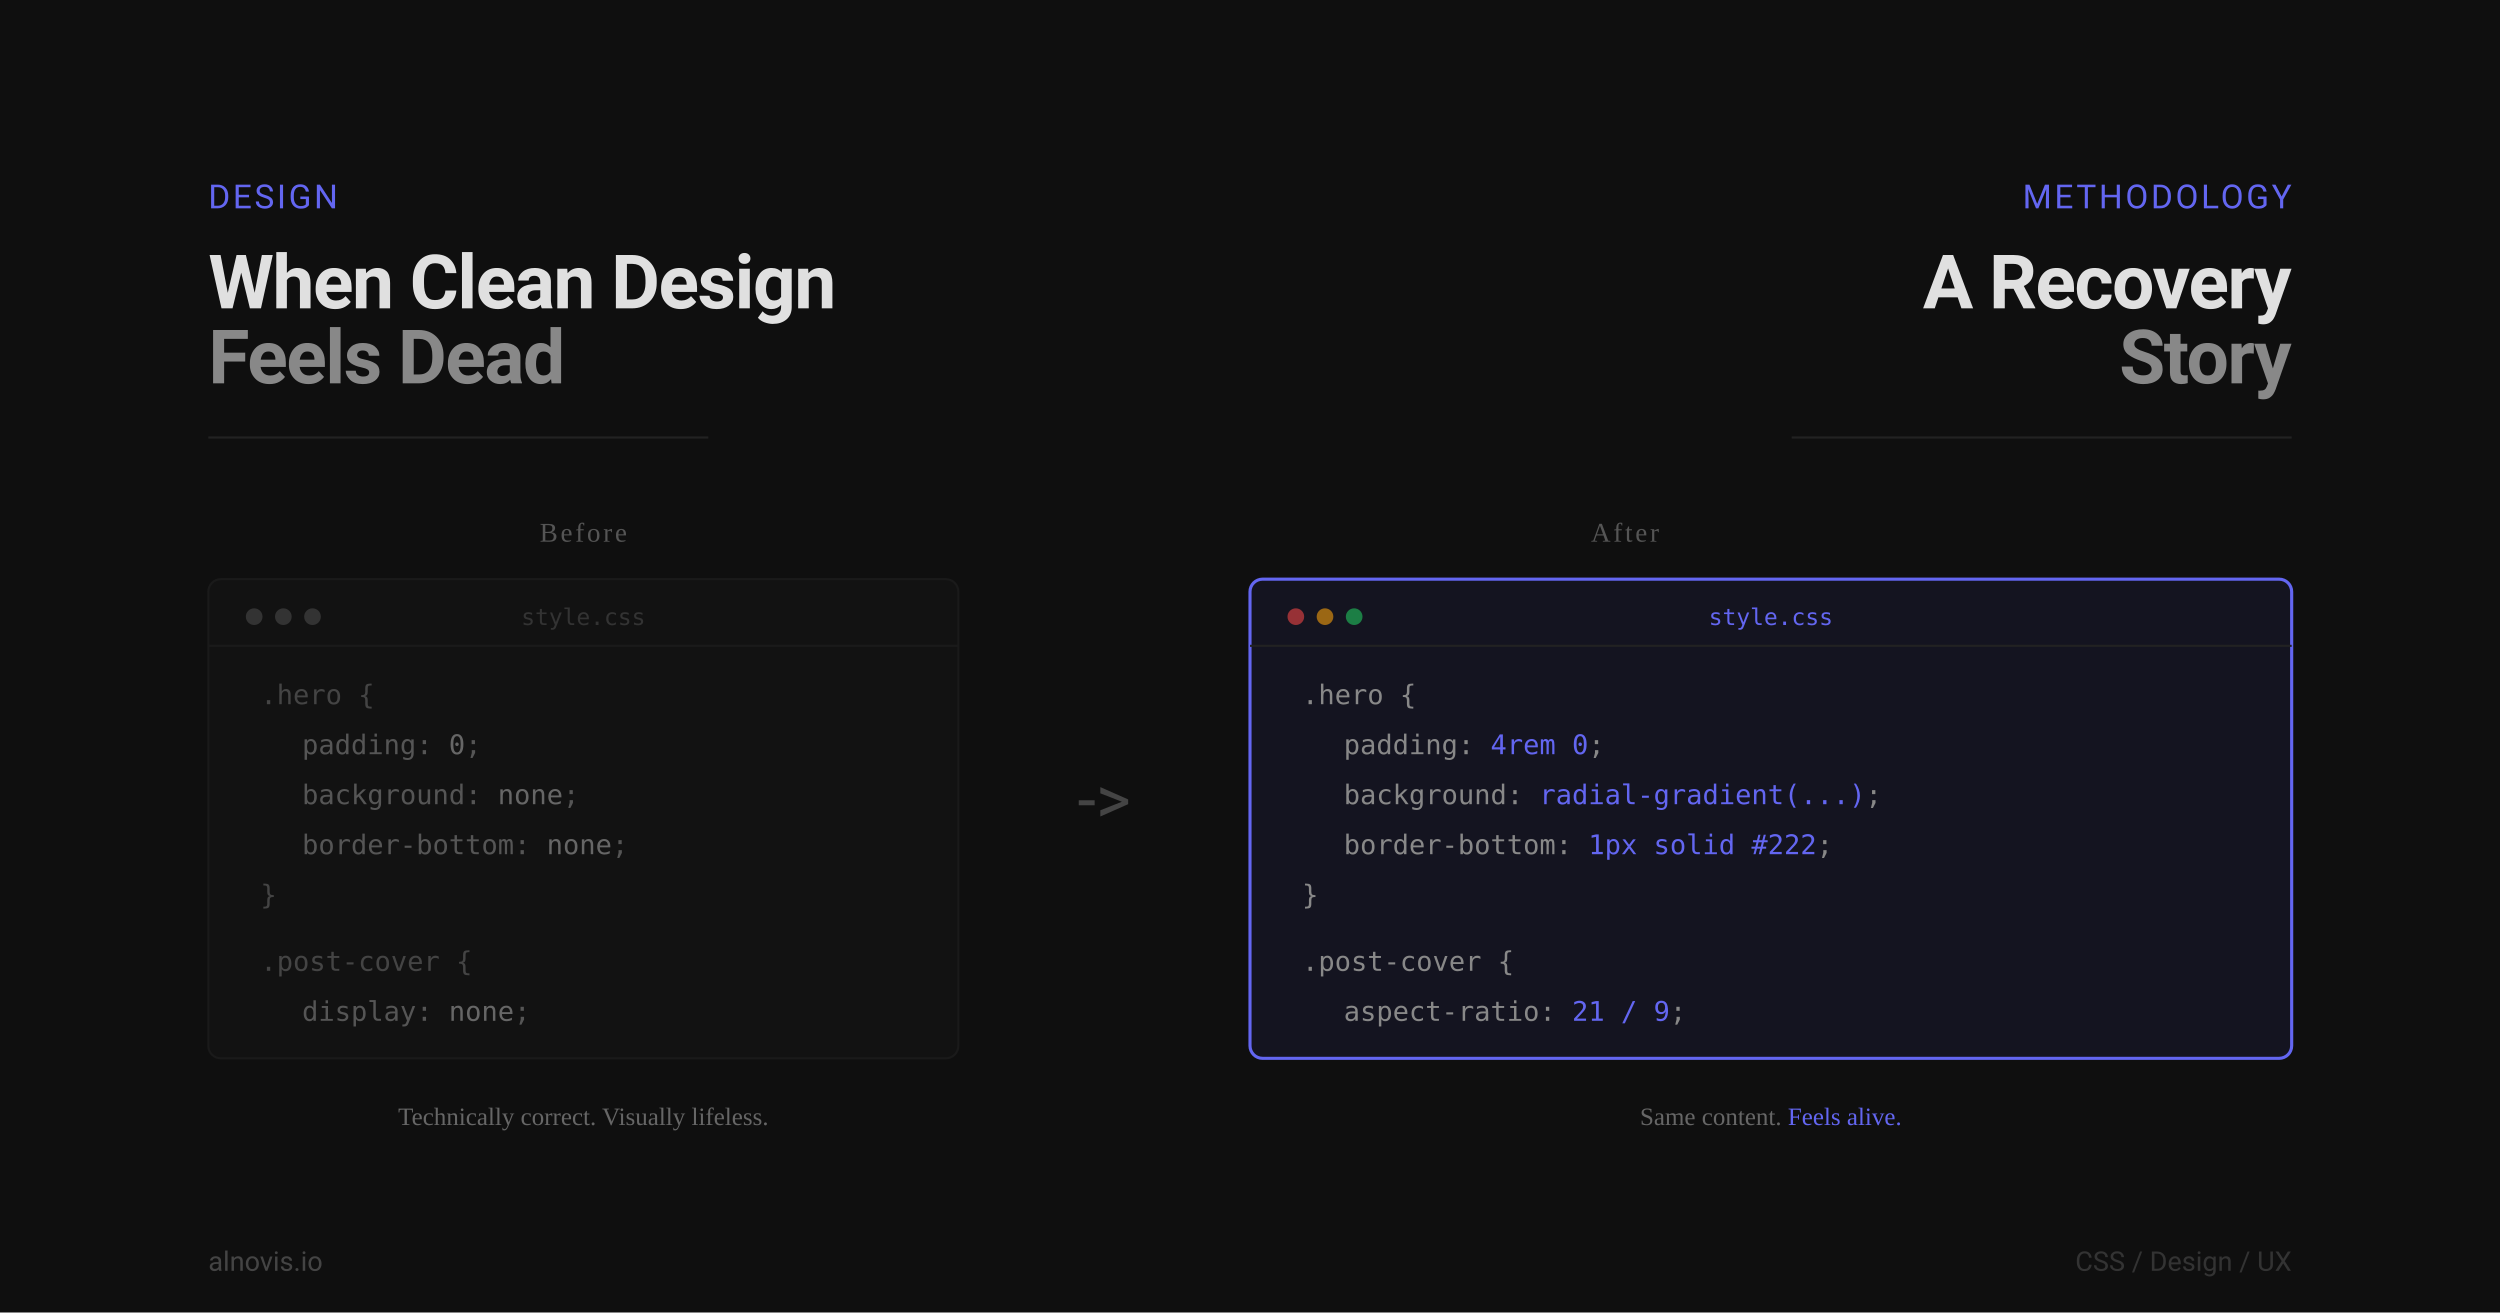
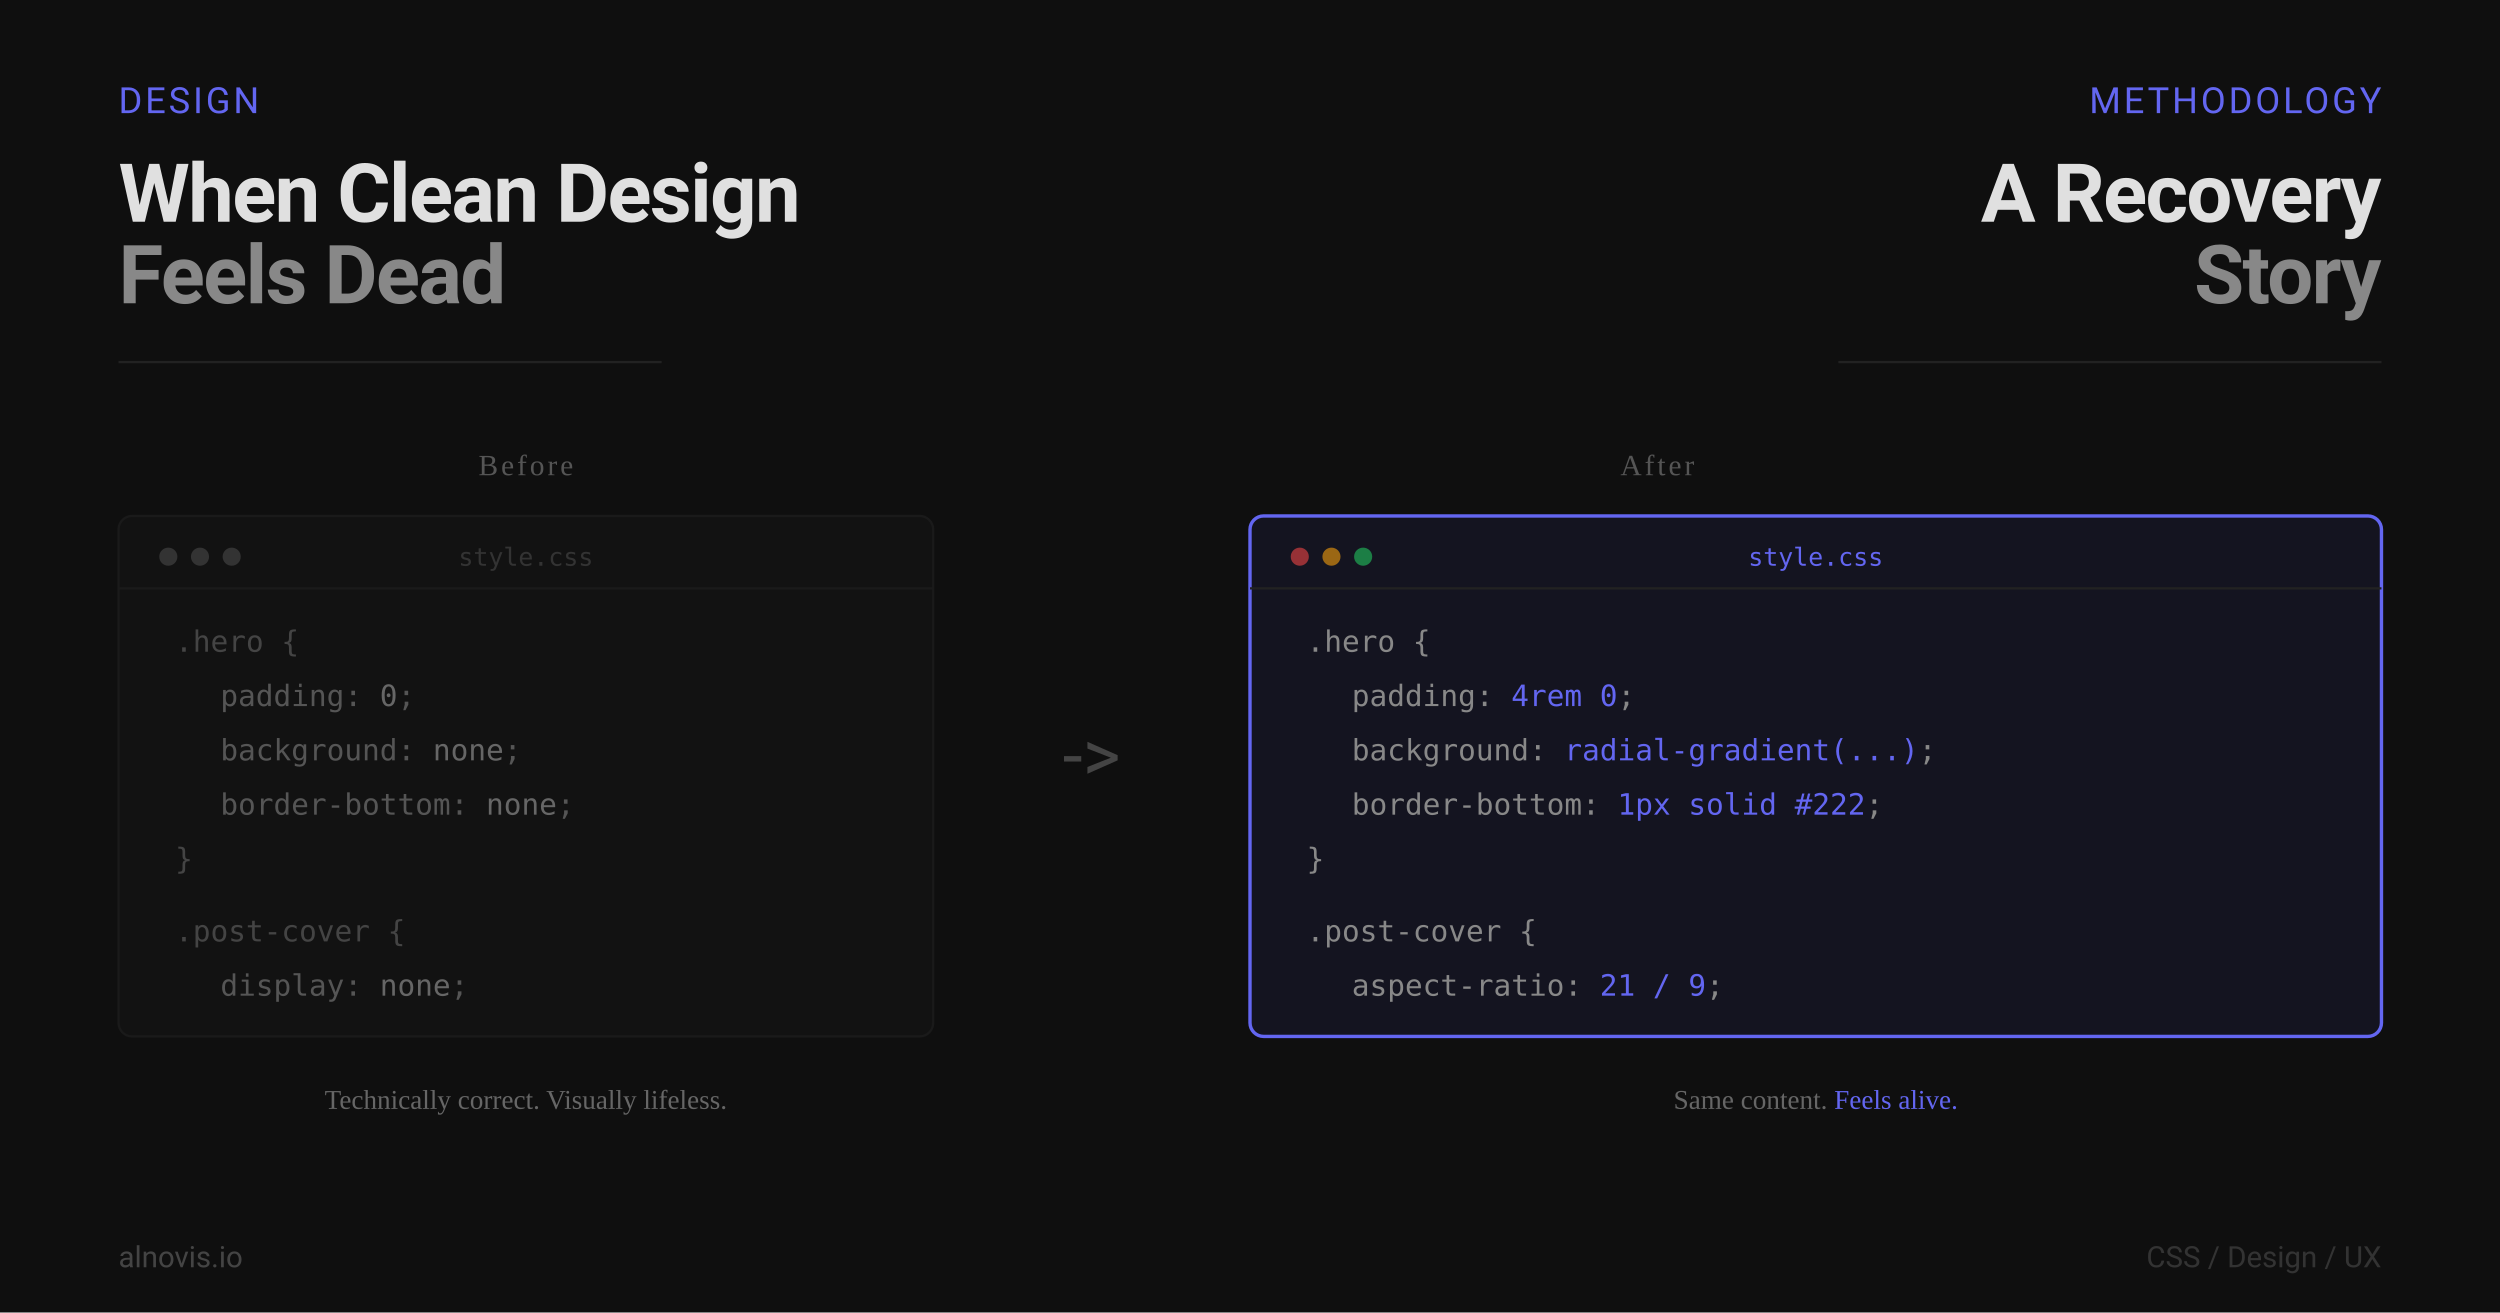
- <svg xmlns="http://www.w3.org/2000/svg" width="1200" height="630" viewBox="0 0 1200 630">
+ <svg xmlns="http://www.w3.org/2000/svg" width="1200" height="630" viewBox="75 50 1050 580">
  <style>
    .bg { fill: #0f0f0f; }
    .text { fill: #e0e0e0; font-family: -apple-system, BlinkMacSystemFont, "Segoe UI", Roboto, sans-serif; }
    .mono { fill: #e0e0e0; font-family: "SF Mono", "Fira Code", "Cascadia Code", monospace; }
    .title { font-size: 36px; font-weight: 600; letter-spacing: -0.02em; }
    .subtitle { font-size: 16px; fill: #6366f1; font-weight: 400; letter-spacing: 0.08em; }
    .label { font-size: 13px; fill: #555; letter-spacing: 0.1em; text-transform: uppercase; }
    .boxsub { font-size: 12px; fill: #666; }
    .line-v { stroke: #222; stroke-width: 1; }
    .code-bg-dead { fill: #121212; stroke: #1a1a1a; stroke-width: 1; rx: 6; }
    .code-bg-alive { fill: #141420; stroke: #6366f1; stroke-width: 1.5; rx: 6; }
  </style>
  <rect class="bg" width="1200" height="630" />
  <text x="100" y="100" class="text subtitle">DESIGN</text>
  <text x="100" y="148" class="text title">When Clean Design</text>
  <text x="100" y="184" class="text title" style="fill: #888">Feels Dead</text>
  <line x1="100" y1="210" x2="340" y2="210" class="line-v" />
  <text x="1100" y="100" text-anchor="end" class="text subtitle">METHODOLOGY</text>
  <text x="1100" y="148" text-anchor="end" class="text title">A Recovery</text>
  <text x="1100" y="184" text-anchor="end" class="text title" style="fill: #888">Story</text>
  <line x1="860" y1="210" x2="1100" y2="210" class="line-v" />
  <text x="280" y="260" text-anchor="middle" class="label">Before</text>
  <rect x="100" y="278" width="360" height="230" class="code-bg-dead" />
  <circle cx="122" cy="296" r="4" fill="#333" />
  <circle cx="136" cy="296" r="4" fill="#333" />
  <circle cx="150" cy="296" r="4" fill="#333" />
  <text x="280" y="300" text-anchor="middle" class="mono" style="font-size: 11px; fill: #333">style.css</text>
  <line x1="100" y1="310" x2="460" y2="310" style="stroke: #1a1a1a; stroke-width: 1" />
  <text x="125" y="338" class="mono" style="font-size: 13px; fill: #444">.hero {</text>
  <text x="145" y="362" class="mono" style="font-size: 13px; fill: #555">padding: <tspan fill="#666">0</tspan>;</text>
  <text x="145" y="386" class="mono" style="font-size: 13px; fill: #555">background: <tspan fill="#666">none</tspan>;</text>
  <text x="145" y="410" class="mono" style="font-size: 13px; fill: #555">border-bottom: <tspan fill="#666">none</tspan>;</text>
  <text x="125" y="434" class="mono" style="font-size: 13px; fill: #444">}</text>
  <text x="125" y="466" class="mono" style="font-size: 13px; fill: #444">.post-cover {</text>
  <text x="145" y="490" class="mono" style="font-size: 13px; fill: #555">display: <tspan fill="#666">none</tspan>;</text>
  <text x="280" y="540" text-anchor="middle" class="boxsub">Technically correct. Visually lifeless.</text>
  <text x="530" y="395" text-anchor="middle" class="text" style="font-size: 32px; fill: #444">-&gt;</text>
  <text x="780" y="260" text-anchor="middle" class="label">After</text>
  <rect x="600" y="278" width="500" height="230" class="code-bg-alive" />
  <circle cx="622" cy="296" r="4" fill="#ef4444" opacity="0.6" />
  <circle cx="636" cy="296" r="4" fill="#f59e0b" opacity="0.6" />
  <circle cx="650" cy="296" r="4" fill="#22c55e" opacity="0.6" />
  <text x="850" y="300" text-anchor="middle" class="mono" style="font-size: 11px; fill: #6366f1">style.css</text>
  <line x1="600" y1="310" x2="1100" y2="310" style="stroke: #222; stroke-width: 1" />
  <text x="625" y="338" class="mono" style="font-size: 13px; fill: #888">.hero {</text>
  <text x="645" y="362" class="mono" style="font-size: 13px; fill: #888">padding: <tspan fill="#6366f1">4rem 0</tspan>;</text>
  <text x="645" y="386" class="mono" style="font-size: 13px; fill: #888">background: <tspan fill="#6366f1">radial-gradient(...)</tspan>;</text>
  <text x="645" y="410" class="mono" style="font-size: 13px; fill: #888">border-bottom: <tspan fill="#6366f1">1px solid #222</tspan>;</text>
  <text x="625" y="434" class="mono" style="font-size: 13px; fill: #888">}</text>
  <text x="625" y="466" class="mono" style="font-size: 13px; fill: #888">.post-cover {</text>
  <text x="645" y="490" class="mono" style="font-size: 13px; fill: #888">aspect-ratio: <tspan fill="#6366f1">21 / 9</tspan>;</text>
  <text x="850" y="540" text-anchor="middle" class="boxsub">Same content. <tspan fill="#6366f1">Feels alive.</tspan>
  </text>
  <text x="100" y="610" class="text" style="font-size: 13px; fill: #444">alnovis.io</text>
  <text x="1100" y="610" text-anchor="end" class="text" style="font-size: 13px; fill: #333">CSS / Design / UX</text>
</svg>
